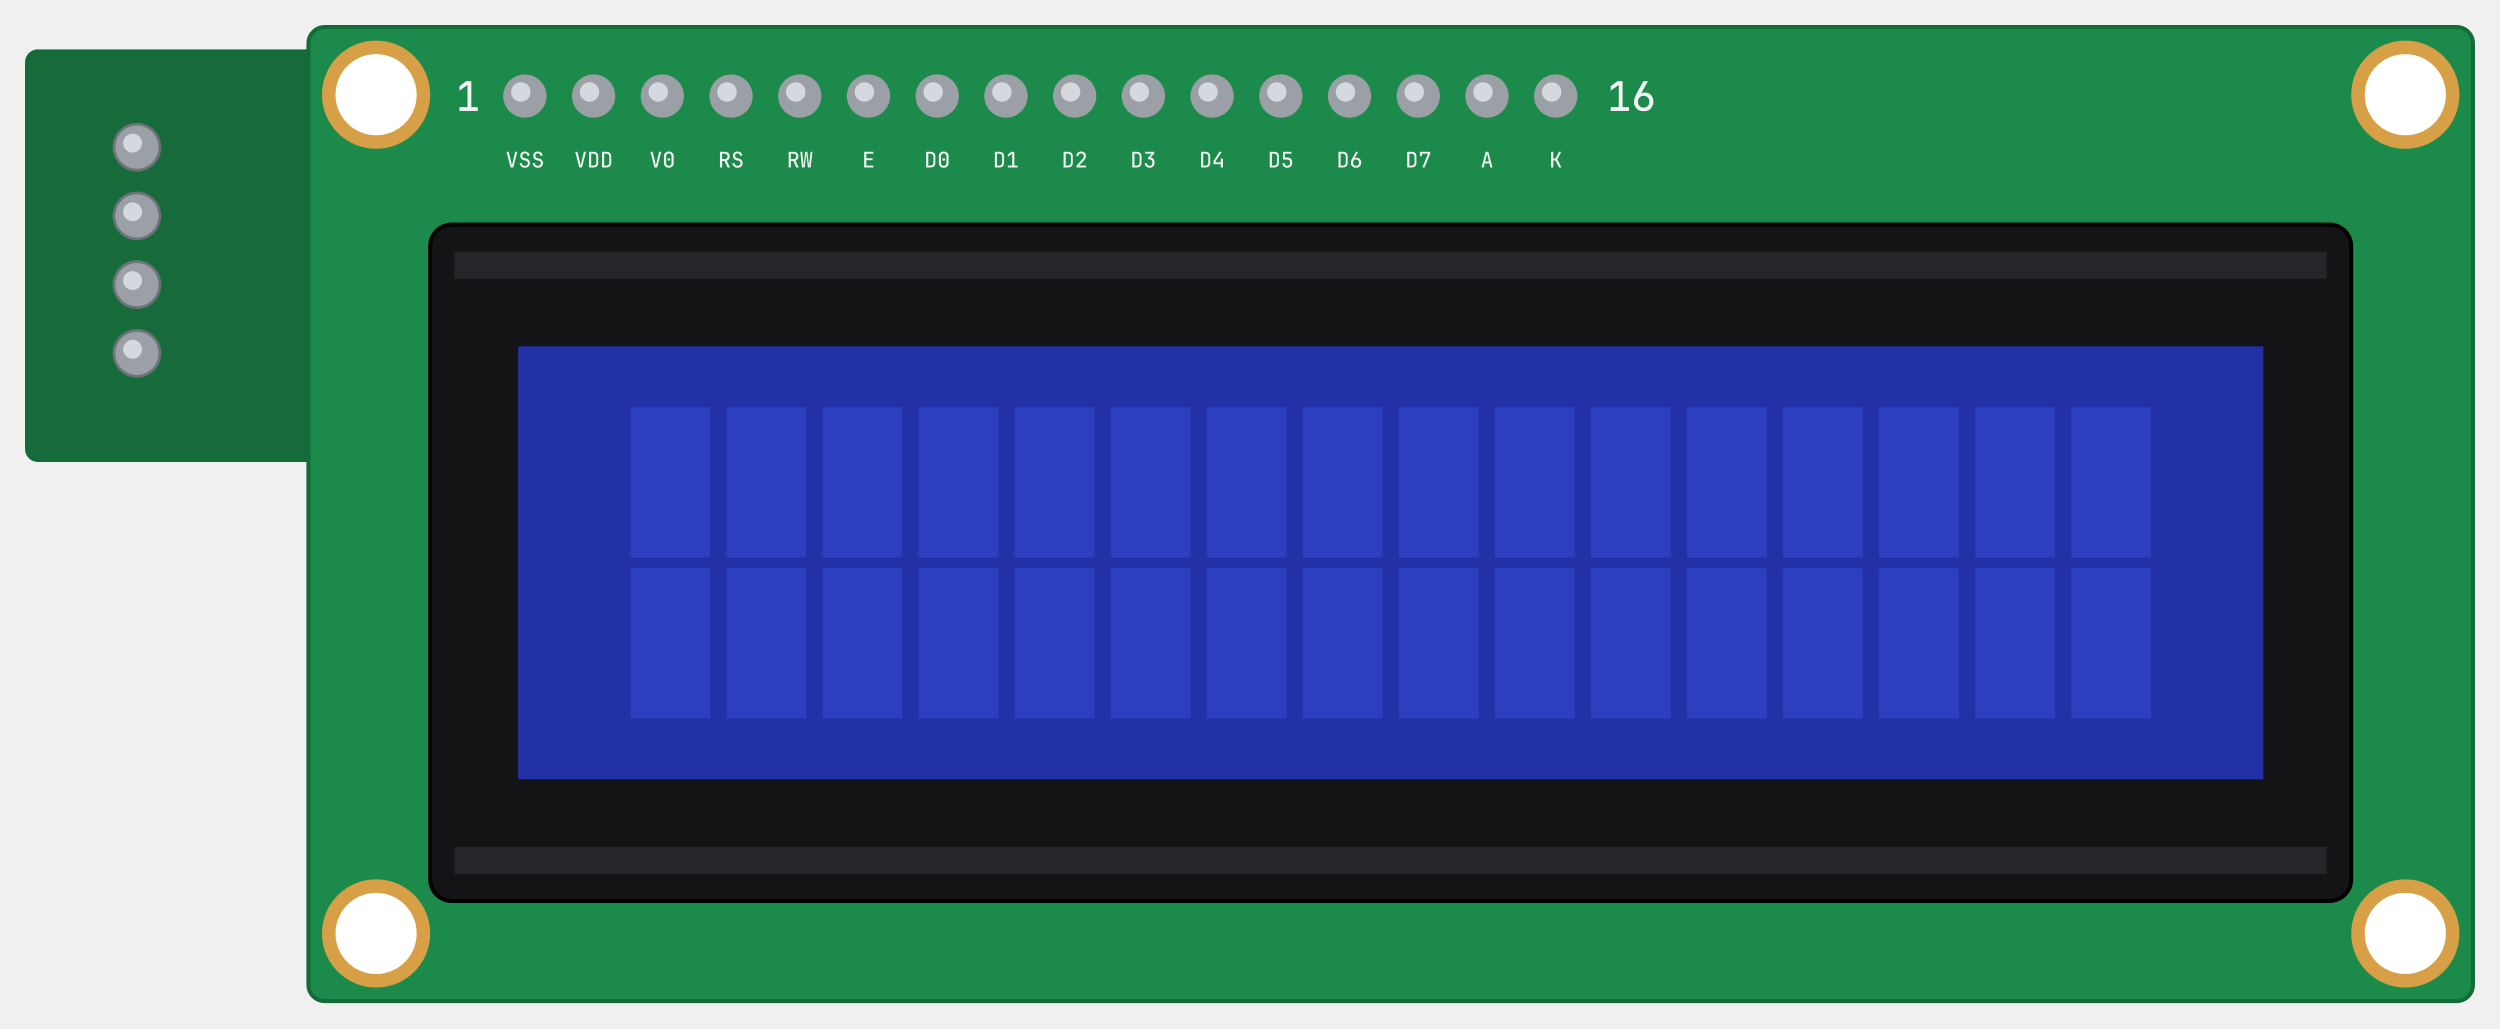
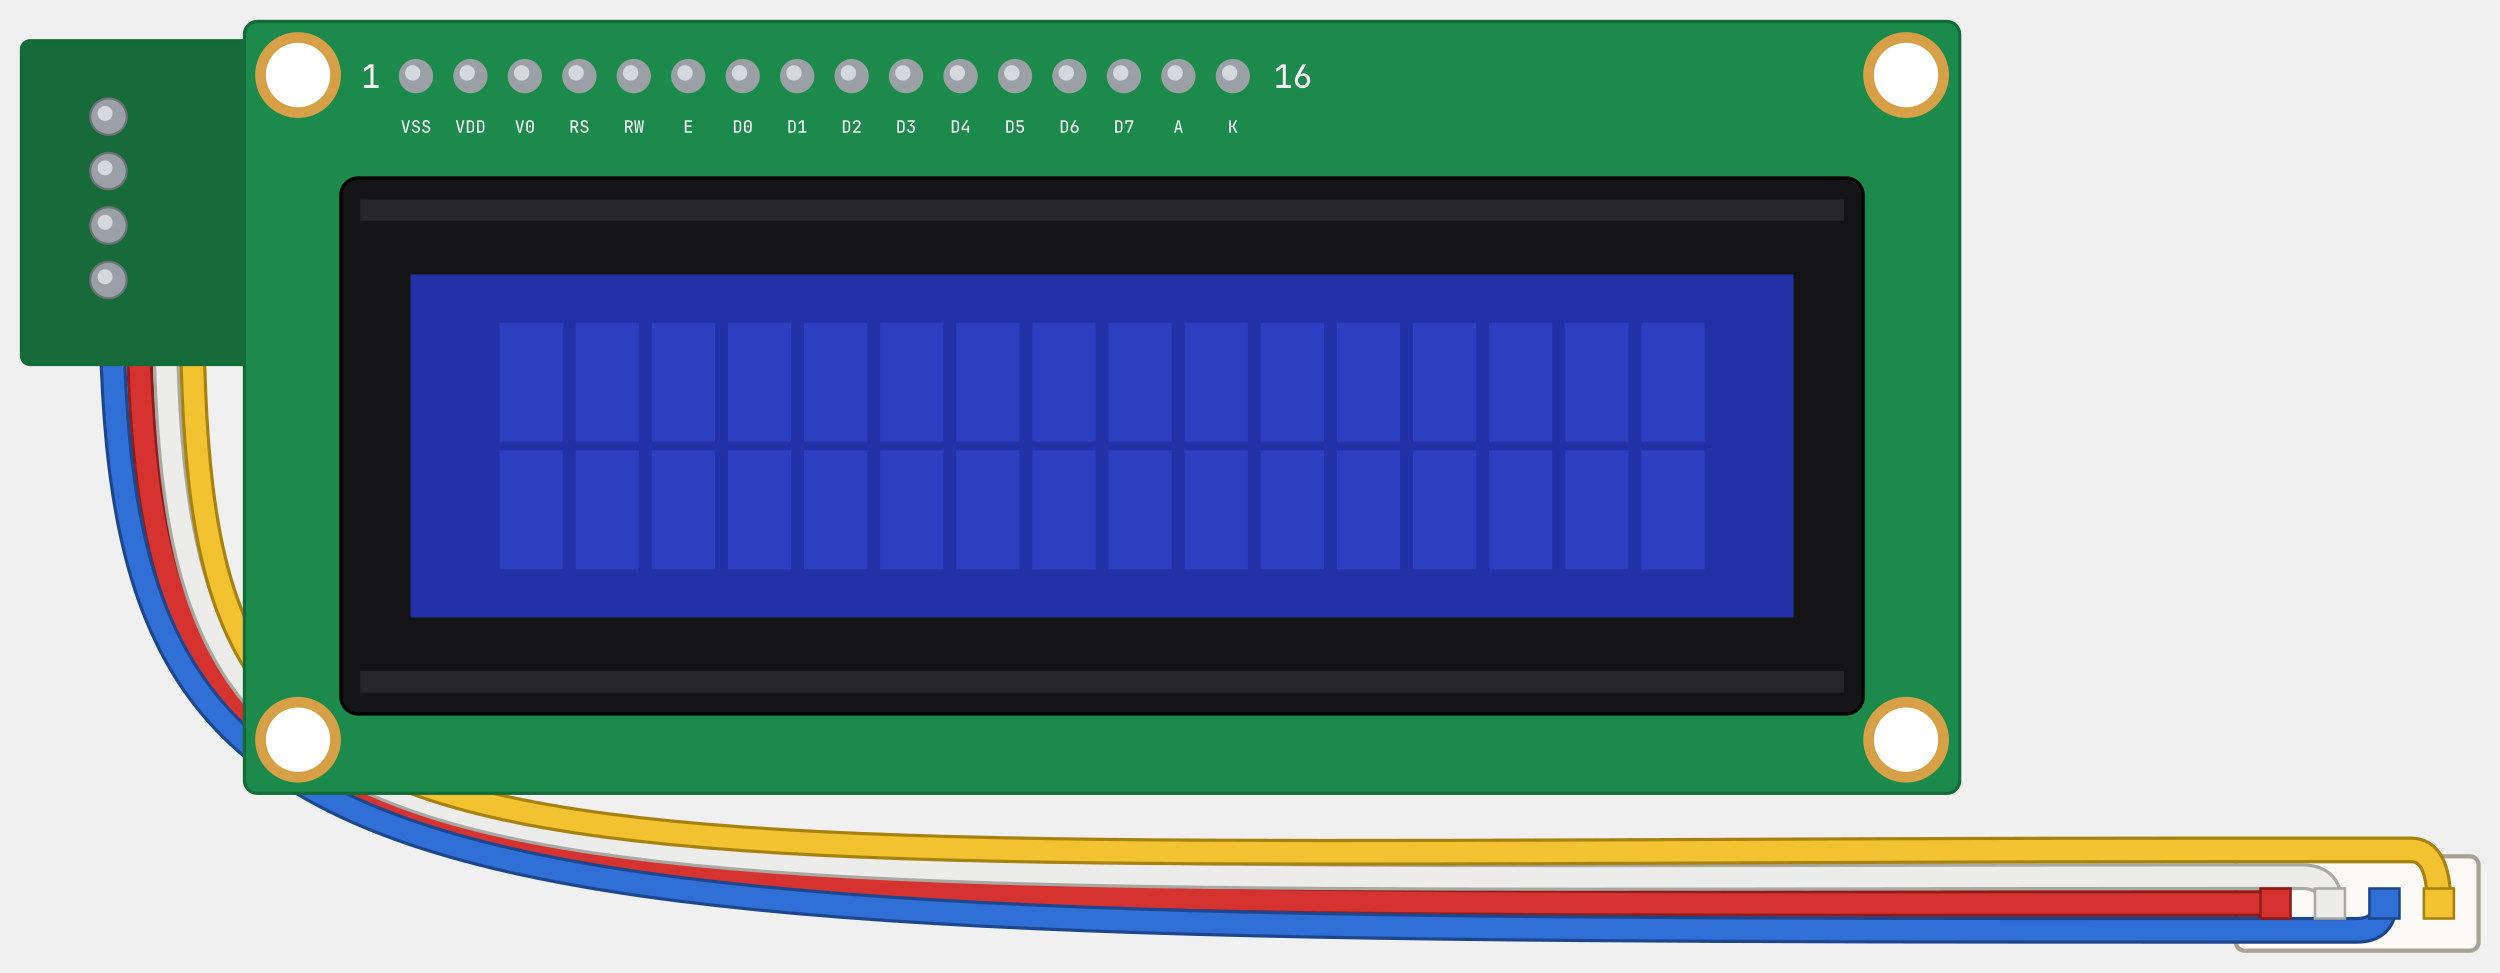
- <svg xmlns="http://www.w3.org/2000/svg" version="1.1" width="92.4mm" height="38mm" viewBox="0 0 92.4 38">
+ <svg xmlns="http://www.w3.org/2000/svg" version="1.1" width="116.6mm" height="45.34mm" viewBox="0 0 116.6 45.34">
  <g id="breadboard">
-     <rect x="1" y="1.9" width="10.9" height="15.1" fill="#176b3a" rx="0.4" stroke="#136b38" stroke-width="0.15" />
-     <circle cx="5.06" cy="5.44" r="0.85" fill="#9aa0a6" stroke="#6c7278" stroke-width="0.1" id="connector1pin" />
-     <circle cx="4.9" cy="5.29" r="0.35" fill="#d5d9dd" />
-     <circle cx="5.06" cy="7.98" r="0.85" fill="#9aa0a6" stroke="#6c7278" stroke-width="0.1" id="connector0pin" />
-     <circle cx="4.9" cy="7.83" r="0.35" fill="#d5d9dd" />
-     <circle cx="5.06" cy="10.52" r="0.85" fill="#9aa0a6" stroke="#6c7278" stroke-width="0.1" id="connector3pin" />
-     <circle cx="4.9" cy="10.37" r="0.35" fill="#d5d9dd" />
-     <circle cx="5.06" cy="13.06" r="0.85" fill="#9aa0a6" stroke="#6c7278" stroke-width="0.1" id="connector2pin" />
-     <circle cx="4.9" cy="12.91" r="0.35" fill="#d5d9dd" />
-     <rect x="11.4" y="1" width="80" height="36" fill="#1c8a4a" rx="0.6" stroke="#136b38" stroke-width="0.15" />
-     <circle cx="13.9" cy="3.5" r="2" fill="#d7a046" />
-     <circle cx="13.9" cy="3.5" r="1.5" fill="#ffffff" />
-     <circle cx="13.9" cy="34.5" r="2" fill="#d7a046" />
-     <circle cx="13.9" cy="34.5" r="1.5" fill="#ffffff" />
-     <circle cx="88.9" cy="3.5" r="2" fill="#d7a046" />
-     <circle cx="88.9" cy="3.5" r="1.5" fill="#ffffff" />
-     <circle cx="88.9" cy="34.5" r="2" fill="#d7a046" />
-     <circle cx="88.9" cy="34.5" r="1.5" fill="#ffffff" />
-     <circle cx="19.4" cy="3.55" r="0.8" fill="#9aa0a6" />
-     <circle cx="19.25" cy="3.4" r="0.36" fill="#d5d9dd" />
-     <path d="M18.87 6.19 18.72 5.61H18.8L18.9 6Q18.9 6.04 18.91 6.07Q18.92 6.11 18.92 6.13Q18.92 6.11 18.93 6.07Q18.94 6.04 18.95 6L19.04 5.61H19.12L18.97 6.19ZM19.4 6.2Q19.32 6.2 19.27 6.15Q19.21 6.11 19.21 6.03H19.29Q19.29 6.08 19.32 6.1Q19.35 6.13 19.4 6.13Q19.45 6.13 19.48 6.1Q19.51 6.08 19.51 6.03Q19.51 6 19.49 5.97Q19.47 5.95 19.44 5.94L19.35 5.92Q19.29 5.9 19.26 5.86Q19.23 5.82 19.23 5.76Q19.23 5.71 19.25 5.67Q19.27 5.64 19.31 5.62Q19.35 5.6 19.4 5.6Q19.45 5.6 19.49 5.62Q19.53 5.64 19.55 5.67Q19.57 5.71 19.57 5.76H19.49Q19.49 5.72 19.47 5.69Q19.44 5.67 19.4 5.67Q19.36 5.67 19.33 5.69Q19.31 5.72 19.31 5.76Q19.31 5.79 19.32 5.81Q19.34 5.83 19.37 5.84L19.46 5.86Q19.52 5.88 19.55 5.92Q19.59 5.97 19.59 6.03Q19.59 6.08 19.56 6.12Q19.54 6.16 19.5 6.18Q19.46 6.2 19.4 6.2ZM19.88 6.2Q19.8 6.2 19.75 6.15Q19.69 6.11 19.69 6.03H19.77Q19.77 6.08 19.8 6.1Q19.83 6.13 19.88 6.13Q19.93 6.13 19.96 6.1Q19.99 6.08 19.99 6.03Q19.99 6 19.97 5.97Q19.95 5.95 19.92 5.94L19.83 5.92Q19.77 5.9 19.74 5.86Q19.71 5.82 19.71 5.76Q19.71 5.71 19.73 5.67Q19.75 5.64 19.79 5.62Q19.83 5.6 19.88 5.6Q19.93 5.6 19.97 5.62Q20.01 5.64 20.03 5.67Q20.05 5.71 20.05 5.76H19.97Q19.97 5.72 19.95 5.69Q19.92 5.67 19.88 5.67Q19.84 5.67 19.81 5.69Q19.79 5.72 19.79 5.76Q19.79 5.79 19.8 5.81Q19.82 5.83 19.85 5.84L19.94 5.86Q20 5.88 20.03 5.92Q20.07 5.97 20.07 6.03Q20.07 6.08 20.04 6.12Q20.02 6.16 19.98 6.18Q19.94 6.2 19.88 6.2Z" fill="#f4f4f4" />
-     <circle cx="21.94" cy="3.55" r="0.8" fill="#9aa0a6" />
-     <circle cx="21.79" cy="3.4" r="0.36" fill="#d5d9dd" />
-     <path d="M21.41 6.19 21.26 5.61H21.34L21.44 6Q21.44 6.04 21.45 6.07Q21.46 6.11 21.46 6.13Q21.46 6.11 21.47 6.07Q21.48 6.04 21.49 6L21.58 5.61H21.66L21.51 6.19ZM21.77 6.19V5.61H21.93Q21.98 5.61 22.03 5.63Q22.07 5.65 22.09 5.69Q22.11 5.73 22.11 5.78V6.01Q22.11 6.07 22.09 6.11Q22.07 6.15 22.03 6.17Q21.98 6.19 21.93 6.19ZM21.85 6.12H21.93Q21.98 6.12 22.01 6.09Q22.04 6.06 22.04 6.01V5.78Q22.04 5.74 22.01 5.71Q21.98 5.68 21.93 5.68H21.85ZM22.25 6.19V5.61H22.41Q22.46 5.61 22.51 5.63Q22.55 5.65 22.57 5.69Q22.59 5.73 22.59 5.78V6.01Q22.59 6.07 22.57 6.11Q22.55 6.15 22.51 6.17Q22.46 6.19 22.41 6.19ZM22.33 6.12H22.41Q22.46 6.12 22.49 6.09Q22.52 6.06 22.52 6.01V5.78Q22.52 5.74 22.49 5.71Q22.46 5.68 22.41 5.68H22.33Z" fill="#f4f4f4" />
-     <circle cx="24.48" cy="3.55" r="0.8" fill="#9aa0a6" />
-     <circle cx="24.33" cy="3.4" r="0.36" fill="#d5d9dd" />
-     <path d="M24.19 6.19 24.04 5.61H24.12L24.22 6Q24.22 6.04 24.23 6.07Q24.24 6.11 24.24 6.13Q24.24 6.11 24.25 6.07Q24.26 6.04 24.27 6L24.36 5.61H24.44L24.29 6.19ZM24.72 6.2Q24.64 6.2 24.59 6.15Q24.54 6.11 24.54 6.03V5.77Q24.54 5.69 24.59 5.65Q24.64 5.6 24.72 5.6Q24.8 5.6 24.85 5.65Q24.9 5.69 24.9 5.77V6.03Q24.9 6.08 24.88 6.12Q24.85 6.16 24.81 6.18Q24.77 6.2 24.72 6.2ZM24.72 6.13Q24.77 6.13 24.79 6.1Q24.82 6.07 24.82 6.03V5.77Q24.82 5.73 24.79 5.7Q24.77 5.67 24.72 5.67Q24.67 5.67 24.65 5.7Q24.62 5.73 24.62 5.77V6.03Q24.62 6.07 24.65 6.1Q24.67 6.13 24.72 6.13ZM24.72 5.94Q24.7 5.94 24.68 5.93Q24.67 5.92 24.67 5.9Q24.67 5.88 24.68 5.86Q24.7 5.85 24.72 5.85Q24.74 5.85 24.76 5.86Q24.77 5.88 24.77 5.9Q24.77 5.92 24.76 5.93Q24.74 5.94 24.72 5.94Z" fill="#f4f4f4" />
-     <circle cx="27.02" cy="3.55" r="0.8" fill="#9aa0a6" />
-     <circle cx="26.87" cy="3.4" r="0.36" fill="#d5d9dd" />
-     <path d="M26.61 6.19V5.61H26.79Q26.85 5.61 26.89 5.63Q26.93 5.65 26.95 5.69Q26.97 5.73 26.97 5.78Q26.97 5.84 26.94 5.88Q26.91 5.92 26.86 5.94L26.98 6.19H26.89L26.78 5.95H26.69V6.19ZM26.69 5.88H26.79Q26.84 5.88 26.86 5.85Q26.89 5.82 26.89 5.78Q26.89 5.73 26.86 5.71Q26.84 5.68 26.79 5.68H26.69ZM27.26 6.2Q27.18 6.2 27.13 6.15Q27.07 6.11 27.07 6.03H27.15Q27.15 6.08 27.18 6.1Q27.21 6.13 27.26 6.13Q27.31 6.13 27.34 6.1Q27.37 6.08 27.37 6.03Q27.37 6 27.35 5.97Q27.33 5.95 27.3 5.94L27.21 5.92Q27.15 5.9 27.12 5.86Q27.09 5.82 27.09 5.76Q27.09 5.71 27.11 5.67Q27.13 5.64 27.17 5.62Q27.21 5.6 27.26 5.6Q27.31 5.6 27.35 5.62Q27.39 5.64 27.41 5.67Q27.43 5.71 27.43 5.76H27.35Q27.35 5.72 27.33 5.69Q27.3 5.67 27.26 5.67Q27.22 5.67 27.19 5.69Q27.17 5.72 27.17 5.76Q27.17 5.79 27.18 5.81Q27.2 5.83 27.23 5.84L27.32 5.86Q27.38 5.88 27.41 5.92Q27.45 5.97 27.45 6.03Q27.45 6.08 27.42 6.12Q27.4 6.16 27.36 6.18Q27.32 6.2 27.26 6.2Z" fill="#f4f4f4" />
-     <circle cx="29.56" cy="3.55" r="0.8" fill="#9aa0a6" />
-     <circle cx="29.41" cy="3.4" r="0.36" fill="#d5d9dd" />
-     <path d="M29.15 6.19V5.61H29.33Q29.39 5.61 29.43 5.63Q29.47 5.65 29.49 5.69Q29.51 5.73 29.51 5.78Q29.51 5.84 29.48 5.88Q29.45 5.92 29.4 5.94L29.52 6.19H29.43L29.32 5.95H29.23V6.19ZM29.23 5.88H29.33Q29.38 5.88 29.4 5.85Q29.43 5.82 29.43 5.78Q29.43 5.73 29.4 5.71Q29.38 5.68 29.33 5.68H29.23ZM29.64 6.19 29.58 5.61H29.65L29.69 6.03Q29.69 6.06 29.69 6.09Q29.7 6.12 29.7 6.14Q29.7 6.12 29.7 6.09Q29.7 6.06 29.71 6.03L29.76 5.61H29.84L29.89 6.03Q29.9 6.06 29.9 6.09Q29.9 6.12 29.9 6.14Q29.91 6.12 29.91 6.09Q29.91 6.06 29.91 6.03L29.96 5.61H30.03L29.96 6.19H29.86L29.81 5.76Q29.81 5.73 29.8 5.71Q29.8 5.68 29.8 5.66Q29.8 5.68 29.8 5.71Q29.8 5.73 29.79 5.76L29.74 6.19Z" fill="#f4f4f4" />
-     <circle cx="32.1" cy="3.55" r="0.8" fill="#9aa0a6" />
-     <circle cx="31.95" cy="3.4" r="0.36" fill="#d5d9dd" />
-     <path d="M31.94 6.19V5.61H32.28V5.68H32.02V5.85H32.25V5.92H32.02V6.12H32.28V6.19Z" fill="#f4f4f4" />
-     <circle cx="34.64" cy="3.55" r="0.8" fill="#9aa0a6" />
-     <circle cx="34.49" cy="3.4" r="0.36" fill="#d5d9dd" />
-     <path d="M34.23 6.19V5.61H34.39Q34.44 5.61 34.49 5.63Q34.53 5.65 34.55 5.69Q34.57 5.73 34.57 5.78V6.01Q34.57 6.07 34.55 6.11Q34.53 6.15 34.49 6.17Q34.44 6.19 34.39 6.19ZM34.31 6.12H34.39Q34.44 6.12 34.47 6.09Q34.5 6.06 34.5 6.01V5.78Q34.5 5.74 34.47 5.71Q34.44 5.68 34.39 5.68H34.31ZM34.88 6.2Q34.8 6.2 34.75 6.15Q34.7 6.11 34.7 6.03V5.77Q34.7 5.69 34.75 5.65Q34.8 5.6 34.88 5.6Q34.96 5.6 35.01 5.65Q35.06 5.69 35.06 5.77V6.03Q35.06 6.08 35.04 6.12Q35.01 6.16 34.97 6.18Q34.93 6.2 34.88 6.2ZM34.88 6.13Q34.93 6.13 34.95 6.1Q34.98 6.07 34.98 6.03V5.77Q34.98 5.73 34.95 5.7Q34.93 5.67 34.88 5.67Q34.83 5.67 34.81 5.7Q34.78 5.73 34.78 5.77V6.03Q34.78 6.07 34.81 6.1Q34.83 6.13 34.88 6.13ZM34.88 5.94Q34.86 5.94 34.84 5.93Q34.83 5.92 34.83 5.9Q34.83 5.88 34.84 5.86Q34.86 5.85 34.88 5.85Q34.9 5.85 34.92 5.86Q34.93 5.88 34.93 5.9Q34.93 5.92 34.92 5.93Q34.9 5.94 34.88 5.94Z" fill="#f4f4f4" />
-     <circle cx="37.18" cy="3.55" r="0.8" fill="#9aa0a6" />
-     <circle cx="37.03" cy="3.4" r="0.36" fill="#d5d9dd" />
-     <path d="M36.77 6.19V5.61H36.93Q36.98 5.61 37.03 5.63Q37.07 5.65 37.09 5.69Q37.11 5.73 37.11 5.78V6.01Q37.11 6.07 37.09 6.11Q37.07 6.15 37.03 6.17Q36.98 6.19 36.93 6.19ZM36.85 6.12H36.93Q36.98 6.12 37.01 6.09Q37.04 6.06 37.04 6.01V5.78Q37.04 5.74 37.01 5.71Q36.98 5.68 36.93 5.68H36.85ZM37.25 6.19V6.12H37.41V5.68L37.25 5.8V5.71L37.38 5.61H37.49V6.12H37.61V6.19Z" fill="#f4f4f4" />
-     <circle cx="39.72" cy="3.55" r="0.8" fill="#9aa0a6" />
-     <circle cx="39.57" cy="3.4" r="0.36" fill="#d5d9dd" />
-     <path d="M39.31 6.19V5.61H39.47Q39.52 5.61 39.57 5.63Q39.61 5.65 39.63 5.69Q39.65 5.73 39.65 5.78V6.01Q39.65 6.07 39.63 6.11Q39.61 6.15 39.57 6.17Q39.52 6.19 39.47 6.19ZM39.39 6.12H39.47Q39.52 6.12 39.55 6.09Q39.58 6.06 39.58 6.01V5.78Q39.58 5.74 39.55 5.71Q39.52 5.68 39.47 5.68H39.39ZM39.79 6.19V6.12L39.98 5.91Q40.02 5.87 40.04 5.84Q40.06 5.8 40.06 5.77Q40.06 5.73 40.03 5.7Q40 5.67 39.96 5.67Q39.91 5.67 39.88 5.7Q39.86 5.73 39.86 5.77H39.78Q39.78 5.69 39.83 5.65Q39.88 5.6 39.96 5.6Q40.04 5.6 40.09 5.65Q40.14 5.69 40.14 5.77Q40.14 5.81 40.11 5.86Q40.09 5.9 40.04 5.96L39.88 6.12H40.14V6.19Z" fill="#f4f4f4" />
-     <circle cx="42.26" cy="3.55" r="0.8" fill="#9aa0a6" />
-     <circle cx="42.11" cy="3.4" r="0.36" fill="#d5d9dd" />
-     <path d="M41.85 6.19V5.61H42.01Q42.06 5.61 42.11 5.63Q42.15 5.65 42.17 5.69Q42.19 5.73 42.19 5.78V6.01Q42.19 6.07 42.17 6.11Q42.15 6.15 42.11 6.17Q42.06 6.19 42.01 6.19ZM41.93 6.12H42.01Q42.06 6.12 42.09 6.09Q42.12 6.06 42.12 6.01V5.78Q42.12 5.74 42.09 5.71Q42.06 5.68 42.01 5.68H41.93ZM42.49 6.2Q42.41 6.2 42.36 6.15Q42.31 6.11 42.31 6.03H42.39Q42.39 6.08 42.42 6.1Q42.45 6.13 42.49 6.13Q42.54 6.13 42.57 6.1Q42.59 6.08 42.59 6.03V5.99Q42.59 5.95 42.57 5.92Q42.54 5.89 42.49 5.89H42.43V5.83L42.57 5.68H42.33V5.61H42.66V5.68L42.52 5.82Q42.59 5.83 42.63 5.87Q42.67 5.92 42.67 5.99V6.03Q42.67 6.11 42.62 6.15Q42.58 6.2 42.49 6.2Z" fill="#f4f4f4" />
-     <circle cx="44.8" cy="3.55" r="0.8" fill="#9aa0a6" />
-     <circle cx="44.65" cy="3.4" r="0.36" fill="#d5d9dd" />
-     <path d="M44.39 6.19V5.61H44.55Q44.6 5.61 44.65 5.63Q44.69 5.65 44.71 5.69Q44.73 5.73 44.73 5.78V6.01Q44.73 6.07 44.71 6.11Q44.69 6.15 44.65 6.17Q44.6 6.19 44.55 6.19ZM44.47 6.12H44.55Q44.6 6.12 44.63 6.09Q44.66 6.06 44.66 6.01V5.78Q44.66 5.74 44.63 5.71Q44.6 5.68 44.55 5.68H44.47ZM45.12 6.19V6.07H44.85V5.95L45.07 5.61H45.16L44.93 5.96V6H45.12V5.86H45.2V6.19Z" fill="#f4f4f4" />
-     <circle cx="47.34" cy="3.55" r="0.8" fill="#9aa0a6" />
-     <circle cx="47.19" cy="3.4" r="0.36" fill="#d5d9dd" />
-     <path d="M46.93 6.19V5.61H47.09Q47.14 5.61 47.19 5.63Q47.23 5.65 47.25 5.69Q47.27 5.73 47.27 5.78V6.01Q47.27 6.07 47.25 6.11Q47.23 6.15 47.19 6.17Q47.14 6.19 47.09 6.19ZM47.01 6.12H47.09Q47.14 6.12 47.17 6.09Q47.2 6.06 47.2 6.01V5.78Q47.2 5.74 47.17 5.71Q47.14 5.68 47.09 5.68H47.01ZM47.58 6.2Q47.49 6.2 47.45 6.15Q47.4 6.11 47.4 6.03H47.48Q47.48 6.08 47.5 6.1Q47.53 6.13 47.58 6.13Q47.62 6.13 47.65 6.1Q47.68 6.08 47.68 6.03V5.99Q47.68 5.95 47.65 5.92Q47.62 5.9 47.58 5.9H47.42V5.61H47.73V5.68H47.49L47.49 5.82H47.58Q47.66 5.82 47.71 5.87Q47.76 5.91 47.76 5.99V6.03Q47.76 6.11 47.71 6.15Q47.66 6.2 47.58 6.2Z" fill="#f4f4f4" />
-     <circle cx="49.88" cy="3.55" r="0.8" fill="#9aa0a6" />
-     <circle cx="49.73" cy="3.4" r="0.36" fill="#d5d9dd" />
-     <path d="M49.47 6.19V5.61H49.63Q49.68 5.61 49.73 5.63Q49.77 5.65 49.79 5.69Q49.81 5.73 49.81 5.78V6.01Q49.81 6.07 49.79 6.11Q49.77 6.15 49.73 6.17Q49.68 6.19 49.63 6.19ZM49.55 6.12H49.63Q49.68 6.12 49.71 6.09Q49.74 6.06 49.74 6.01V5.78Q49.74 5.74 49.71 5.71Q49.68 5.68 49.63 5.68H49.55ZM50.12 6.2Q50.06 6.2 50.02 6.18Q49.98 6.15 49.95 6.11Q49.93 6.07 49.93 6.01Q49.93 5.97 49.94 5.93Q49.96 5.89 49.98 5.85L50.12 5.61H50.2L50.06 5.86L50.06 5.86Q50.07 5.85 50.09 5.84Q50.11 5.83 50.14 5.83Q50.19 5.83 50.23 5.85Q50.27 5.88 50.29 5.92Q50.31 5.96 50.31 6.01Q50.31 6.07 50.29 6.11Q50.26 6.15 50.22 6.18Q50.18 6.2 50.12 6.2ZM50.12 6.13Q50.17 6.13 50.2 6.1Q50.23 6.06 50.23 6.01Q50.23 5.96 50.2 5.93Q50.17 5.89 50.12 5.89Q50.07 5.89 50.04 5.93Q50.01 5.96 50.01 6.01Q50.01 6.06 50.04 6.1Q50.07 6.13 50.12 6.13Z" fill="#f4f4f4" />
-     <circle cx="52.42" cy="3.55" r="0.8" fill="#9aa0a6" />
-     <circle cx="52.27" cy="3.4" r="0.36" fill="#d5d9dd" />
-     <path d="M52.01 6.19V5.61H52.17Q52.22 5.61 52.27 5.63Q52.31 5.65 52.33 5.69Q52.35 5.73 52.35 5.78V6.01Q52.35 6.07 52.33 6.11Q52.31 6.15 52.27 6.17Q52.22 6.19 52.17 6.19ZM52.09 6.12H52.17Q52.22 6.12 52.25 6.09Q52.28 6.06 52.28 6.01V5.78Q52.28 5.74 52.25 5.71Q52.22 5.68 52.17 5.68H52.09ZM52.57 6.19 52.78 5.68H52.56V5.77H52.48V5.61H52.86V5.68L52.65 6.19Z" fill="#f4f4f4" />
-     <circle cx="54.96" cy="3.55" r="0.8" fill="#9aa0a6" />
-     <circle cx="54.81" cy="3.4" r="0.36" fill="#d5d9dd" />
-     <path d="M54.76 6.19 54.91 5.61H55.01L55.16 6.19H55.08L55.05 6.04H54.87L54.84 6.19ZM54.89 5.97H55.03L54.99 5.8Q54.98 5.75 54.97 5.72Q54.96 5.68 54.96 5.67Q54.96 5.68 54.95 5.72Q54.94 5.75 54.93 5.8Z" fill="#f4f4f4" />
-     <circle cx="57.5" cy="3.55" r="0.8" fill="#9aa0a6" />
-     <circle cx="57.35" cy="3.4" r="0.36" fill="#d5d9dd" />
-     <path d="M57.33 6.19V5.61H57.41V5.86H57.49L57.62 5.61H57.7L57.56 5.89L57.71 6.19H57.62L57.49 5.93H57.41V6.19Z" fill="#f4f4f4" />
-     <path d="M16.98 4.1V3.96H17.28V3.14L16.98 3.35V3.19L17.23 3H17.42V3.96H17.66V4.1Z" fill="#f4f4f4" />
-     <path d="M59.53 4.1V3.96H59.83V3.14L59.53 3.35V3.19L59.78 3H59.97V3.96H60.21V4.1ZM60.75 4.11Q60.64 4.11 60.56 4.07Q60.48 4.02 60.44 3.94Q60.39 3.87 60.39 3.76Q60.39 3.69 60.42 3.61Q60.45 3.53 60.49 3.45L60.74 3H60.91L60.64 3.48L60.64 3.48Q60.66 3.45 60.7 3.44Q60.74 3.42 60.79 3.42Q60.88 3.42 60.96 3.46Q61.03 3.51 61.07 3.58Q61.11 3.66 61.11 3.76Q61.11 3.86 61.06 3.94Q61.02 4.02 60.94 4.07Q60.86 4.11 60.75 4.11ZM60.75 3.98Q60.84 3.98 60.9 3.92Q60.96 3.86 60.96 3.76Q60.96 3.66 60.9 3.6Q60.84 3.54 60.75 3.54Q60.66 3.54 60.6 3.6Q60.54 3.66 60.54 3.76Q60.54 3.86 60.6 3.92Q60.66 3.98 60.75 3.98Z" fill="#f4f4f4" />
-     <rect x="15.9" y="8.3" width="71" height="25" fill="#141416" rx="0.8" stroke="#000000" stroke-width="0.15" />
-     <rect x="16.8" y="9.3" width="69.2" height="1" fill="#26262a" />
-     <rect x="16.8" y="31.3" width="69.2" height="1" fill="#26262a" />
-     <rect x="19.15" y="12.8" width="64.5" height="16" fill="#2231a6" />
-     <rect x="23.3" y="15.05" width="2.95" height="5.55" fill="#2c3fc0" />
-     <rect x="26.85" y="15.05" width="2.95" height="5.55" fill="#2c3fc0" />
-     <rect x="30.4" y="15.05" width="2.95" height="5.55" fill="#2c3fc0" />
-     <rect x="33.95" y="15.05" width="2.95" height="5.55" fill="#2c3fc0" />
-     <rect x="37.5" y="15.05" width="2.95" height="5.55" fill="#2c3fc0" />
-     <rect x="41.05" y="15.05" width="2.95" height="5.55" fill="#2c3fc0" />
-     <rect x="44.6" y="15.05" width="2.95" height="5.55" fill="#2c3fc0" />
-     <rect x="48.15" y="15.05" width="2.95" height="5.55" fill="#2c3fc0" />
-     <rect x="51.7" y="15.05" width="2.95" height="5.55" fill="#2c3fc0" />
-     <rect x="55.25" y="15.05" width="2.95" height="5.55" fill="#2c3fc0" />
-     <rect x="58.8" y="15.05" width="2.95" height="5.55" fill="#2c3fc0" />
-     <rect x="62.35" y="15.05" width="2.95" height="5.55" fill="#2c3fc0" />
-     <rect x="65.9" y="15.05" width="2.95" height="5.55" fill="#2c3fc0" />
-     <rect x="69.45" y="15.05" width="2.95" height="5.55" fill="#2c3fc0" />
-     <rect x="73" y="15.05" width="2.95" height="5.55" fill="#2c3fc0" />
-     <rect x="76.55" y="15.05" width="2.95" height="5.55" fill="#2c3fc0" />
-     <rect x="23.3" y="21" width="2.95" height="5.55" fill="#2c3fc0" />
-     <rect x="26.85" y="21" width="2.95" height="5.55" fill="#2c3fc0" />
-     <rect x="30.4" y="21" width="2.95" height="5.55" fill="#2c3fc0" />
-     <rect x="33.95" y="21" width="2.95" height="5.55" fill="#2c3fc0" />
-     <rect x="37.5" y="21" width="2.95" height="5.55" fill="#2c3fc0" />
-     <rect x="41.05" y="21" width="2.95" height="5.55" fill="#2c3fc0" />
-     <rect x="44.6" y="21" width="2.95" height="5.55" fill="#2c3fc0" />
-     <rect x="48.15" y="21" width="2.95" height="5.55" fill="#2c3fc0" />
-     <rect x="51.7" y="21" width="2.95" height="5.55" fill="#2c3fc0" />
-     <rect x="55.25" y="21" width="2.95" height="5.55" fill="#2c3fc0" />
-     <rect x="58.8" y="21" width="2.95" height="5.55" fill="#2c3fc0" />
-     <rect x="62.35" y="21" width="2.95" height="5.55" fill="#2c3fc0" />
-     <rect x="65.9" y="21" width="2.95" height="5.55" fill="#2c3fc0" />
-     <rect x="69.45" y="21" width="2.95" height="5.55" fill="#2c3fc0" />
-     <rect x="73" y="21" width="2.95" height="5.55" fill="#2c3fc0" />
-     <rect x="76.55" y="21" width="2.95" height="5.55" fill="#2c3fc0" />
+     <g transform="translate(104,-20)">
+       <rect x="0.28" y="59.94" width="11.32" height="4.4" fill="#fbfaf7" rx="0.4" stroke="#a8a294" stroke-width="0.2" />
+       <path d="M2.13 62.14L-0.92 62.14C-88.92 62.14 -97.55 63 -97.55 33" fill="none" stroke="#8f1d1b" stroke-width="1.25" stroke-linecap="round" stroke-linejoin="round" />
+       <path d="M2.13 62.14L-0.92 62.14C-88.92 62.14 -97.55 63 -97.55 33" fill="none" stroke="#d6322f" stroke-width="0.95" stroke-linecap="round" stroke-linejoin="round" />
+       <path d="M4.67 62.14Q4.67 60.89 3.37 60.89L-0.92 60.89C-88.92 60.89 -96.3 63 -96.3 33" fill="none" stroke="#a9a9a4" stroke-width="1.25" stroke-linecap="round" stroke-linejoin="round" />
+       <path d="M4.67 62.14Q4.67 60.89 3.37 60.89L-0.92 60.89C-88.92 60.89 -96.3 63 -96.3 33" fill="none" stroke="#ececea" stroke-width="0.95" stroke-linecap="round" stroke-linejoin="round" />
+       <path d="M7.21 62.14Q7.21 63.39 5.91 63.39L-0.92 63.39C-88.92 63.39 -98.8 63 -98.8 33" fill="none" stroke="#1c478f" stroke-width="1.25" stroke-linecap="round" stroke-linejoin="round" />
+       <path d="M7.21 62.14Q7.21 63.39 5.91 63.39L-0.92 63.39C-88.92 63.39 -98.8 63 -98.8 33" fill="none" stroke="#2f6fd6" stroke-width="0.95" stroke-linecap="round" stroke-linejoin="round" />
+       <path d="M9.75 62.14Q9.75 59.64 8.45 59.64L-0.92 59.64C-88.92 59.64 -95.05 63 -95.05 33" fill="none" stroke="#a8820f" stroke-width="1.25" stroke-linecap="round" stroke-linejoin="round" />
+       <path d="M9.75 62.14Q9.75 59.64 8.45 59.64L-0.92 59.64C-88.92 59.64 -95.05 63 -95.05 33" fill="none" stroke="#f2c230" stroke-width="0.95" stroke-linecap="round" stroke-linejoin="round" />
+       <g transform="translate(-104,20)">
+         <rect x="1" y="1.9" width="10.9" height="15.1" fill="#176b3a" rx="0.4" stroke="#136b38" stroke-width="0.15" />
+         <circle cx="5.06" cy="5.44" r="0.85" fill="#9aa0a6" stroke="#6c7278" stroke-width="0.1" />
+         <circle cx="4.9" cy="5.29" r="0.35" fill="#d5d9dd" />
+         <circle cx="5.06" cy="7.98" r="0.85" fill="#9aa0a6" stroke="#6c7278" stroke-width="0.1" />
+         <circle cx="4.9" cy="7.83" r="0.35" fill="#d5d9dd" />
+         <circle cx="5.06" cy="10.52" r="0.85" fill="#9aa0a6" stroke="#6c7278" stroke-width="0.1" />
+         <circle cx="4.9" cy="10.37" r="0.35" fill="#d5d9dd" />
+         <circle cx="5.06" cy="13.06" r="0.85" fill="#9aa0a6" stroke="#6c7278" stroke-width="0.1" />
+         <circle cx="4.9" cy="12.91" r="0.35" fill="#d5d9dd" />
+         <rect x="11.4" y="1" width="80" height="36" fill="#1c8a4a" rx="0.6" stroke="#136b38" stroke-width="0.15" />
+         <circle cx="13.9" cy="3.5" r="2" fill="#d7a046" />
+         <circle cx="13.9" cy="3.5" r="1.5" fill="#ffffff" />
+         <circle cx="13.9" cy="34.5" r="2" fill="#d7a046" />
+         <circle cx="13.9" cy="34.5" r="1.5" fill="#ffffff" />
+         <circle cx="88.9" cy="3.5" r="2" fill="#d7a046" />
+         <circle cx="88.9" cy="3.5" r="1.5" fill="#ffffff" />
+         <circle cx="88.9" cy="34.5" r="2" fill="#d7a046" />
+         <circle cx="88.9" cy="34.5" r="1.5" fill="#ffffff" />
+         <circle cx="19.4" cy="3.55" r="0.8" fill="#9aa0a6" />
+         <circle cx="19.25" cy="3.4" r="0.36" fill="#d5d9dd" />
+         <path d="M18.87 6.19 18.72 5.61H18.8L18.9 6Q18.9 6.04 18.91 6.07Q18.92 6.11 18.92 6.13Q18.92 6.11 18.93 6.07Q18.94 6.04 18.95 6L19.04 5.61H19.12L18.97 6.19ZM19.4 6.2Q19.32 6.2 19.27 6.15Q19.21 6.11 19.21 6.03H19.29Q19.29 6.08 19.32 6.1Q19.35 6.13 19.4 6.13Q19.45 6.13 19.48 6.1Q19.51 6.08 19.51 6.03Q19.51 6 19.49 5.97Q19.47 5.95 19.44 5.94L19.35 5.92Q19.29 5.9 19.26 5.86Q19.23 5.82 19.23 5.76Q19.23 5.71 19.25 5.67Q19.27 5.64 19.31 5.62Q19.35 5.6 19.4 5.6Q19.45 5.6 19.49 5.62Q19.53 5.64 19.55 5.67Q19.57 5.71 19.57 5.76H19.49Q19.49 5.72 19.47 5.69Q19.44 5.67 19.4 5.67Q19.36 5.67 19.33 5.69Q19.31 5.72 19.31 5.76Q19.31 5.79 19.32 5.81Q19.34 5.83 19.37 5.84L19.46 5.86Q19.52 5.88 19.55 5.92Q19.59 5.97 19.59 6.03Q19.59 6.08 19.56 6.12Q19.54 6.16 19.5 6.18Q19.46 6.2 19.4 6.2ZM19.88 6.2Q19.8 6.2 19.75 6.15Q19.69 6.11 19.69 6.03H19.77Q19.77 6.08 19.8 6.1Q19.83 6.13 19.88 6.13Q19.93 6.13 19.96 6.1Q19.99 6.08 19.99 6.03Q19.99 6 19.97 5.97Q19.95 5.95 19.92 5.94L19.83 5.92Q19.77 5.9 19.74 5.86Q19.71 5.82 19.71 5.76Q19.71 5.71 19.73 5.67Q19.75 5.64 19.79 5.62Q19.83 5.6 19.88 5.6Q19.93 5.6 19.97 5.62Q20.01 5.64 20.03 5.67Q20.05 5.71 20.05 5.76H19.97Q19.97 5.72 19.95 5.69Q19.92 5.67 19.88 5.67Q19.84 5.67 19.81 5.69Q19.79 5.72 19.79 5.76Q19.79 5.79 19.8 5.81Q19.82 5.83 19.85 5.84L19.94 5.86Q20 5.88 20.03 5.92Q20.07 5.97 20.07 6.03Q20.07 6.08 20.04 6.12Q20.02 6.16 19.98 6.18Q19.94 6.2 19.88 6.2Z" fill="#f4f4f4" />
+         <circle cx="21.94" cy="3.55" r="0.8" fill="#9aa0a6" />
+         <circle cx="21.79" cy="3.4" r="0.36" fill="#d5d9dd" />
+         <path d="M21.41 6.19 21.26 5.61H21.34L21.44 6Q21.44 6.04 21.45 6.07Q21.46 6.11 21.46 6.13Q21.46 6.11 21.47 6.07Q21.48 6.04 21.49 6L21.58 5.61H21.66L21.51 6.19ZM21.77 6.19V5.61H21.93Q21.98 5.61 22.03 5.63Q22.07 5.65 22.09 5.69Q22.11 5.73 22.11 5.78V6.01Q22.11 6.07 22.09 6.11Q22.07 6.15 22.03 6.17Q21.98 6.19 21.93 6.19ZM21.85 6.12H21.93Q21.98 6.12 22.01 6.09Q22.04 6.06 22.04 6.01V5.78Q22.04 5.74 22.01 5.71Q21.98 5.68 21.93 5.68H21.85ZM22.25 6.19V5.61H22.41Q22.46 5.61 22.51 5.63Q22.55 5.65 22.57 5.69Q22.59 5.73 22.59 5.78V6.01Q22.59 6.07 22.57 6.11Q22.55 6.15 22.51 6.17Q22.46 6.19 22.41 6.19ZM22.33 6.12H22.41Q22.46 6.12 22.49 6.09Q22.52 6.06 22.52 6.01V5.78Q22.52 5.74 22.49 5.71Q22.46 5.68 22.41 5.68H22.33Z" fill="#f4f4f4" />
+         <circle cx="24.48" cy="3.55" r="0.8" fill="#9aa0a6" />
+         <circle cx="24.33" cy="3.4" r="0.36" fill="#d5d9dd" />
+         <path d="M24.19 6.19 24.04 5.61H24.12L24.22 6Q24.22 6.04 24.23 6.07Q24.24 6.11 24.24 6.13Q24.24 6.11 24.25 6.07Q24.26 6.04 24.27 6L24.36 5.61H24.44L24.29 6.19ZM24.72 6.2Q24.64 6.2 24.59 6.15Q24.54 6.11 24.54 6.03V5.77Q24.54 5.69 24.59 5.65Q24.64 5.6 24.72 5.6Q24.8 5.6 24.85 5.65Q24.9 5.69 24.9 5.77V6.03Q24.9 6.08 24.88 6.12Q24.85 6.16 24.81 6.18Q24.77 6.2 24.72 6.2ZM24.72 6.13Q24.77 6.13 24.79 6.1Q24.82 6.07 24.82 6.03V5.77Q24.82 5.73 24.79 5.7Q24.77 5.67 24.72 5.67Q24.67 5.67 24.65 5.7Q24.62 5.73 24.62 5.77V6.03Q24.62 6.07 24.65 6.1Q24.67 6.13 24.72 6.13ZM24.72 5.94Q24.7 5.94 24.68 5.93Q24.67 5.92 24.67 5.9Q24.67 5.88 24.68 5.86Q24.7 5.85 24.72 5.85Q24.74 5.85 24.76 5.86Q24.77 5.88 24.77 5.9Q24.77 5.92 24.76 5.93Q24.74 5.94 24.72 5.94Z" fill="#f4f4f4" />
+         <circle cx="27.02" cy="3.55" r="0.8" fill="#9aa0a6" />
+         <circle cx="26.87" cy="3.4" r="0.36" fill="#d5d9dd" />
+         <path d="M26.61 6.19V5.61H26.79Q26.85 5.61 26.89 5.63Q26.93 5.65 26.95 5.69Q26.97 5.73 26.97 5.78Q26.97 5.84 26.94 5.88Q26.91 5.92 26.86 5.94L26.98 6.19H26.89L26.78 5.95H26.69V6.19ZM26.69 5.88H26.79Q26.84 5.88 26.86 5.85Q26.89 5.82 26.89 5.78Q26.89 5.73 26.86 5.71Q26.84 5.68 26.79 5.68H26.69ZM27.26 6.2Q27.18 6.2 27.13 6.15Q27.07 6.11 27.07 6.03H27.15Q27.15 6.08 27.18 6.1Q27.21 6.13 27.26 6.13Q27.31 6.13 27.34 6.1Q27.37 6.08 27.37 6.03Q27.37 6 27.35 5.97Q27.33 5.95 27.3 5.94L27.21 5.92Q27.15 5.9 27.12 5.86Q27.09 5.82 27.09 5.76Q27.09 5.71 27.11 5.67Q27.13 5.64 27.17 5.62Q27.21 5.6 27.26 5.6Q27.31 5.6 27.35 5.62Q27.39 5.64 27.41 5.67Q27.43 5.71 27.43 5.76H27.35Q27.35 5.72 27.33 5.69Q27.3 5.67 27.26 5.67Q27.22 5.67 27.19 5.69Q27.17 5.72 27.17 5.76Q27.17 5.79 27.18 5.81Q27.2 5.83 27.23 5.84L27.32 5.86Q27.38 5.88 27.41 5.92Q27.45 5.97 27.45 6.03Q27.45 6.08 27.42 6.12Q27.4 6.16 27.36 6.18Q27.32 6.2 27.26 6.2Z" fill="#f4f4f4" />
+         <circle cx="29.56" cy="3.55" r="0.8" fill="#9aa0a6" />
+         <circle cx="29.41" cy="3.4" r="0.36" fill="#d5d9dd" />
+         <path d="M29.15 6.19V5.61H29.33Q29.39 5.61 29.43 5.63Q29.47 5.65 29.49 5.69Q29.51 5.73 29.51 5.78Q29.51 5.84 29.48 5.88Q29.45 5.92 29.4 5.94L29.52 6.19H29.43L29.32 5.95H29.23V6.19ZM29.23 5.88H29.33Q29.38 5.88 29.4 5.85Q29.43 5.82 29.43 5.78Q29.43 5.73 29.4 5.71Q29.38 5.68 29.33 5.68H29.23ZM29.64 6.19 29.58 5.61H29.65L29.69 6.03Q29.69 6.06 29.69 6.09Q29.7 6.12 29.7 6.14Q29.7 6.12 29.7 6.09Q29.7 6.06 29.71 6.03L29.76 5.61H29.84L29.89 6.03Q29.9 6.06 29.9 6.09Q29.9 6.12 29.9 6.14Q29.91 6.12 29.91 6.09Q29.91 6.06 29.91 6.03L29.96 5.61H30.03L29.96 6.19H29.86L29.81 5.76Q29.81 5.73 29.8 5.71Q29.8 5.68 29.8 5.66Q29.8 5.68 29.8 5.71Q29.8 5.73 29.79 5.76L29.74 6.19Z" fill="#f4f4f4" />
+         <circle cx="32.1" cy="3.55" r="0.8" fill="#9aa0a6" />
+         <circle cx="31.95" cy="3.4" r="0.36" fill="#d5d9dd" />
+         <path d="M31.94 6.19V5.61H32.28V5.68H32.02V5.85H32.25V5.92H32.02V6.12H32.28V6.19Z" fill="#f4f4f4" />
+         <circle cx="34.64" cy="3.55" r="0.8" fill="#9aa0a6" />
+         <circle cx="34.49" cy="3.4" r="0.36" fill="#d5d9dd" />
+         <path d="M34.23 6.19V5.61H34.39Q34.44 5.61 34.49 5.63Q34.53 5.65 34.55 5.69Q34.57 5.73 34.57 5.78V6.01Q34.57 6.07 34.55 6.11Q34.53 6.15 34.49 6.17Q34.44 6.19 34.39 6.19ZM34.31 6.12H34.39Q34.44 6.12 34.47 6.09Q34.5 6.06 34.5 6.01V5.78Q34.5 5.74 34.47 5.71Q34.44 5.68 34.39 5.68H34.31ZM34.88 6.2Q34.8 6.2 34.75 6.15Q34.7 6.11 34.7 6.03V5.77Q34.7 5.69 34.75 5.65Q34.8 5.6 34.88 5.6Q34.96 5.6 35.01 5.65Q35.06 5.69 35.06 5.77V6.03Q35.06 6.08 35.04 6.12Q35.01 6.16 34.97 6.18Q34.93 6.2 34.88 6.2ZM34.88 6.13Q34.93 6.13 34.95 6.1Q34.98 6.07 34.98 6.03V5.77Q34.98 5.73 34.95 5.7Q34.93 5.67 34.88 5.67Q34.83 5.67 34.81 5.7Q34.78 5.73 34.78 5.77V6.03Q34.78 6.07 34.81 6.1Q34.83 6.13 34.88 6.13ZM34.88 5.94Q34.86 5.94 34.84 5.93Q34.83 5.92 34.83 5.9Q34.83 5.88 34.84 5.86Q34.86 5.85 34.88 5.85Q34.9 5.85 34.92 5.86Q34.93 5.88 34.93 5.9Q34.93 5.92 34.92 5.93Q34.9 5.94 34.88 5.94Z" fill="#f4f4f4" />
+         <circle cx="37.18" cy="3.55" r="0.8" fill="#9aa0a6" />
+         <circle cx="37.03" cy="3.4" r="0.36" fill="#d5d9dd" />
+         <path d="M36.77 6.19V5.61H36.93Q36.98 5.61 37.03 5.63Q37.07 5.65 37.09 5.69Q37.11 5.73 37.11 5.78V6.01Q37.11 6.07 37.09 6.11Q37.07 6.15 37.03 6.17Q36.98 6.19 36.93 6.19ZM36.85 6.12H36.93Q36.98 6.12 37.01 6.09Q37.04 6.06 37.04 6.01V5.78Q37.04 5.74 37.01 5.71Q36.98 5.68 36.93 5.68H36.85ZM37.25 6.19V6.12H37.41V5.68L37.25 5.8V5.71L37.38 5.61H37.49V6.12H37.61V6.19Z" fill="#f4f4f4" />
+         <circle cx="39.72" cy="3.55" r="0.8" fill="#9aa0a6" />
+         <circle cx="39.57" cy="3.4" r="0.36" fill="#d5d9dd" />
+         <path d="M39.31 6.19V5.61H39.47Q39.52 5.61 39.57 5.63Q39.61 5.65 39.63 5.69Q39.65 5.73 39.65 5.78V6.01Q39.65 6.07 39.63 6.11Q39.61 6.15 39.57 6.17Q39.52 6.19 39.47 6.19ZM39.39 6.12H39.47Q39.52 6.12 39.55 6.09Q39.58 6.06 39.58 6.01V5.78Q39.58 5.74 39.55 5.71Q39.52 5.68 39.47 5.68H39.39ZM39.79 6.19V6.12L39.98 5.91Q40.02 5.87 40.04 5.84Q40.06 5.8 40.06 5.77Q40.06 5.73 40.03 5.7Q40 5.67 39.96 5.67Q39.91 5.67 39.88 5.7Q39.86 5.73 39.86 5.77H39.78Q39.78 5.69 39.83 5.65Q39.88 5.6 39.96 5.6Q40.04 5.6 40.09 5.65Q40.14 5.69 40.14 5.77Q40.14 5.81 40.11 5.86Q40.09 5.9 40.04 5.96L39.88 6.12H40.14V6.19Z" fill="#f4f4f4" />
+         <circle cx="42.26" cy="3.55" r="0.8" fill="#9aa0a6" />
+         <circle cx="42.11" cy="3.4" r="0.36" fill="#d5d9dd" />
+         <path d="M41.85 6.19V5.61H42.01Q42.06 5.61 42.11 5.63Q42.15 5.65 42.17 5.69Q42.19 5.73 42.19 5.78V6.01Q42.19 6.07 42.17 6.11Q42.15 6.15 42.11 6.17Q42.06 6.19 42.01 6.19ZM41.93 6.12H42.01Q42.06 6.12 42.09 6.09Q42.12 6.06 42.12 6.01V5.78Q42.12 5.74 42.09 5.71Q42.06 5.68 42.01 5.68H41.93ZM42.49 6.2Q42.41 6.2 42.36 6.15Q42.31 6.11 42.31 6.03H42.39Q42.39 6.08 42.42 6.1Q42.45 6.13 42.49 6.13Q42.54 6.13 42.57 6.1Q42.59 6.08 42.59 6.03V5.99Q42.59 5.95 42.57 5.92Q42.54 5.89 42.49 5.89H42.43V5.83L42.57 5.68H42.33V5.61H42.66V5.68L42.52 5.82Q42.59 5.83 42.63 5.87Q42.67 5.92 42.67 5.99V6.03Q42.67 6.11 42.62 6.15Q42.58 6.2 42.49 6.2Z" fill="#f4f4f4" />
+         <circle cx="44.8" cy="3.55" r="0.8" fill="#9aa0a6" />
+         <circle cx="44.65" cy="3.4" r="0.36" fill="#d5d9dd" />
+         <path d="M44.39 6.19V5.61H44.55Q44.6 5.61 44.65 5.63Q44.69 5.65 44.71 5.69Q44.73 5.73 44.73 5.78V6.01Q44.73 6.07 44.71 6.11Q44.69 6.15 44.65 6.17Q44.6 6.19 44.55 6.19ZM44.47 6.12H44.55Q44.6 6.12 44.63 6.09Q44.66 6.06 44.66 6.01V5.78Q44.66 5.74 44.63 5.71Q44.6 5.68 44.55 5.68H44.47ZM45.12 6.19V6.07H44.85V5.95L45.07 5.61H45.16L44.93 5.96V6H45.12V5.86H45.2V6.19Z" fill="#f4f4f4" />
+         <circle cx="47.34" cy="3.55" r="0.8" fill="#9aa0a6" />
+         <circle cx="47.19" cy="3.4" r="0.36" fill="#d5d9dd" />
+         <path d="M46.93 6.19V5.61H47.09Q47.14 5.61 47.19 5.63Q47.23 5.65 47.25 5.69Q47.27 5.73 47.27 5.78V6.01Q47.27 6.07 47.25 6.11Q47.23 6.15 47.19 6.17Q47.14 6.19 47.09 6.19ZM47.01 6.12H47.09Q47.14 6.12 47.17 6.09Q47.2 6.06 47.2 6.01V5.78Q47.2 5.74 47.17 5.71Q47.14 5.68 47.09 5.68H47.01ZM47.58 6.2Q47.49 6.2 47.45 6.15Q47.4 6.11 47.4 6.03H47.48Q47.48 6.08 47.5 6.1Q47.53 6.13 47.58 6.13Q47.62 6.13 47.65 6.1Q47.68 6.08 47.68 6.03V5.99Q47.68 5.95 47.65 5.92Q47.62 5.9 47.58 5.9H47.42V5.61H47.73V5.68H47.49L47.49 5.82H47.58Q47.66 5.82 47.71 5.87Q47.76 5.91 47.76 5.99V6.03Q47.76 6.11 47.71 6.15Q47.66 6.2 47.58 6.2Z" fill="#f4f4f4" />
+         <circle cx="49.88" cy="3.55" r="0.8" fill="#9aa0a6" />
+         <circle cx="49.73" cy="3.4" r="0.36" fill="#d5d9dd" />
+         <path d="M49.47 6.19V5.61H49.63Q49.68 5.61 49.73 5.63Q49.77 5.65 49.79 5.69Q49.81 5.73 49.81 5.78V6.01Q49.81 6.07 49.79 6.11Q49.77 6.15 49.73 6.17Q49.68 6.19 49.63 6.19ZM49.55 6.12H49.63Q49.68 6.12 49.71 6.09Q49.74 6.06 49.74 6.01V5.78Q49.74 5.74 49.71 5.71Q49.68 5.68 49.63 5.68H49.55ZM50.12 6.2Q50.06 6.2 50.02 6.18Q49.98 6.15 49.95 6.11Q49.93 6.07 49.93 6.01Q49.93 5.97 49.94 5.93Q49.96 5.89 49.98 5.85L50.12 5.61H50.2L50.06 5.86L50.06 5.86Q50.07 5.85 50.09 5.84Q50.11 5.83 50.14 5.83Q50.19 5.83 50.23 5.85Q50.27 5.88 50.29 5.92Q50.31 5.96 50.31 6.01Q50.31 6.07 50.29 6.11Q50.26 6.15 50.22 6.18Q50.18 6.2 50.12 6.2ZM50.12 6.13Q50.17 6.13 50.2 6.1Q50.23 6.06 50.23 6.01Q50.23 5.96 50.2 5.93Q50.17 5.89 50.12 5.89Q50.07 5.89 50.04 5.93Q50.01 5.96 50.01 6.01Q50.01 6.06 50.04 6.1Q50.07 6.13 50.12 6.13Z" fill="#f4f4f4" />
+         <circle cx="52.42" cy="3.55" r="0.8" fill="#9aa0a6" />
+         <circle cx="52.27" cy="3.4" r="0.36" fill="#d5d9dd" />
+         <path d="M52.01 6.19V5.61H52.17Q52.22 5.61 52.27 5.63Q52.31 5.65 52.33 5.69Q52.35 5.73 52.35 5.78V6.01Q52.35 6.07 52.33 6.11Q52.31 6.15 52.27 6.17Q52.22 6.19 52.17 6.19ZM52.09 6.12H52.17Q52.22 6.12 52.25 6.09Q52.28 6.06 52.28 6.01V5.78Q52.28 5.74 52.25 5.71Q52.22 5.68 52.17 5.68H52.09ZM52.57 6.19 52.78 5.68H52.56V5.77H52.48V5.61H52.86V5.68L52.65 6.19Z" fill="#f4f4f4" />
+         <circle cx="54.96" cy="3.55" r="0.8" fill="#9aa0a6" />
+         <circle cx="54.81" cy="3.4" r="0.36" fill="#d5d9dd" />
+         <path d="M54.76 6.19 54.91 5.61H55.01L55.16 6.19H55.08L55.05 6.04H54.87L54.84 6.19ZM54.89 5.97H55.03L54.99 5.8Q54.98 5.75 54.97 5.72Q54.96 5.68 54.96 5.67Q54.96 5.68 54.95 5.72Q54.94 5.75 54.93 5.8Z" fill="#f4f4f4" />
+         <circle cx="57.5" cy="3.55" r="0.8" fill="#9aa0a6" />
+         <circle cx="57.35" cy="3.4" r="0.36" fill="#d5d9dd" />
+         <path d="M57.33 6.19V5.61H57.41V5.86H57.49L57.62 5.61H57.7L57.56 5.89L57.71 6.19H57.62L57.49 5.93H57.41V6.19Z" fill="#f4f4f4" />
+         <path d="M16.98 4.1V3.96H17.28V3.14L16.98 3.35V3.19L17.23 3H17.42V3.96H17.66V4.1Z" fill="#f4f4f4" />
+         <path d="M59.53 4.1V3.96H59.83V3.14L59.53 3.35V3.19L59.78 3H59.97V3.96H60.21V4.1ZM60.75 4.11Q60.64 4.11 60.56 4.07Q60.48 4.02 60.44 3.94Q60.39 3.87 60.39 3.76Q60.39 3.69 60.42 3.61Q60.45 3.53 60.49 3.45L60.74 3H60.91L60.64 3.48L60.64 3.48Q60.66 3.45 60.7 3.44Q60.74 3.42 60.79 3.42Q60.88 3.42 60.96 3.46Q61.03 3.51 61.07 3.58Q61.11 3.66 61.11 3.76Q61.11 3.86 61.06 3.94Q61.02 4.02 60.94 4.07Q60.86 4.11 60.75 4.11ZM60.75 3.98Q60.84 3.98 60.9 3.92Q60.96 3.86 60.96 3.76Q60.96 3.66 60.9 3.6Q60.84 3.54 60.75 3.54Q60.66 3.54 60.6 3.6Q60.54 3.66 60.54 3.76Q60.54 3.86 60.6 3.92Q60.66 3.98 60.75 3.98Z" fill="#f4f4f4" />
+         <rect x="15.9" y="8.3" width="71" height="25" fill="#141416" rx="0.8" stroke="#000000" stroke-width="0.15" />
+         <rect x="16.8" y="9.3" width="69.2" height="1" fill="#26262a" />
+         <rect x="16.8" y="31.3" width="69.2" height="1" fill="#26262a" />
+         <rect x="19.15" y="12.8" width="64.5" height="16" fill="#2231a6" />
+         <rect x="23.3" y="15.05" width="2.95" height="5.55" fill="#2c3fc0" />
+         <rect x="26.85" y="15.05" width="2.95" height="5.55" fill="#2c3fc0" />
+         <rect x="30.4" y="15.05" width="2.95" height="5.55" fill="#2c3fc0" />
+         <rect x="33.95" y="15.05" width="2.95" height="5.55" fill="#2c3fc0" />
+         <rect x="37.5" y="15.05" width="2.95" height="5.55" fill="#2c3fc0" />
+         <rect x="41.05" y="15.05" width="2.95" height="5.55" fill="#2c3fc0" />
+         <rect x="44.6" y="15.05" width="2.95" height="5.55" fill="#2c3fc0" />
+         <rect x="48.15" y="15.05" width="2.95" height="5.55" fill="#2c3fc0" />
+         <rect x="51.7" y="15.05" width="2.95" height="5.55" fill="#2c3fc0" />
+         <rect x="55.25" y="15.05" width="2.95" height="5.55" fill="#2c3fc0" />
+         <rect x="58.8" y="15.05" width="2.95" height="5.55" fill="#2c3fc0" />
+         <rect x="62.35" y="15.05" width="2.95" height="5.55" fill="#2c3fc0" />
+         <rect x="65.9" y="15.05" width="2.95" height="5.55" fill="#2c3fc0" />
+         <rect x="69.45" y="15.05" width="2.95" height="5.55" fill="#2c3fc0" />
+         <rect x="73" y="15.05" width="2.95" height="5.55" fill="#2c3fc0" />
+         <rect x="76.55" y="15.05" width="2.95" height="5.55" fill="#2c3fc0" />
+         <rect x="23.3" y="21" width="2.95" height="5.55" fill="#2c3fc0" />
+         <rect x="26.85" y="21" width="2.95" height="5.55" fill="#2c3fc0" />
+         <rect x="30.4" y="21" width="2.95" height="5.55" fill="#2c3fc0" />
+         <rect x="33.95" y="21" width="2.95" height="5.55" fill="#2c3fc0" />
+         <rect x="37.5" y="21" width="2.95" height="5.55" fill="#2c3fc0" />
+         <rect x="41.05" y="21" width="2.95" height="5.55" fill="#2c3fc0" />
+         <rect x="44.6" y="21" width="2.95" height="5.55" fill="#2c3fc0" />
+         <rect x="48.15" y="21" width="2.95" height="5.55" fill="#2c3fc0" />
+         <rect x="51.7" y="21" width="2.95" height="5.55" fill="#2c3fc0" />
+         <rect x="55.25" y="21" width="2.95" height="5.55" fill="#2c3fc0" />
+         <rect x="58.8" y="21" width="2.95" height="5.55" fill="#2c3fc0" />
+         <rect x="62.35" y="21" width="2.95" height="5.55" fill="#2c3fc0" />
+         <rect x="65.9" y="21" width="2.95" height="5.55" fill="#2c3fc0" />
+         <rect x="69.45" y="21" width="2.95" height="5.55" fill="#2c3fc0" />
+         <rect x="73" y="21" width="2.95" height="5.55" fill="#2c3fc0" />
+         <rect x="76.55" y="21" width="2.95" height="5.55" fill="#2c3fc0" />
+       </g>
+       <rect x="1.43" y="61.44" width="1.4" height="1.4" fill="#d6322f" stroke="#8f1d1b" stroke-width="0.12" id="connector0pin" />
+       <rect x="3.97" y="61.44" width="1.4" height="1.4" fill="#ececea" stroke="#a9a9a4" stroke-width="0.12" id="connector1pin" />
+       <rect x="6.51" y="61.44" width="1.4" height="1.4" fill="#2f6fd6" stroke="#1c478f" stroke-width="0.12" id="connector2pin" />
+       <rect x="9.05" y="61.44" width="1.4" height="1.4" fill="#f2c230" stroke="#a8820f" stroke-width="0.12" id="connector3pin" />
+     </g>
  </g>
</svg>
